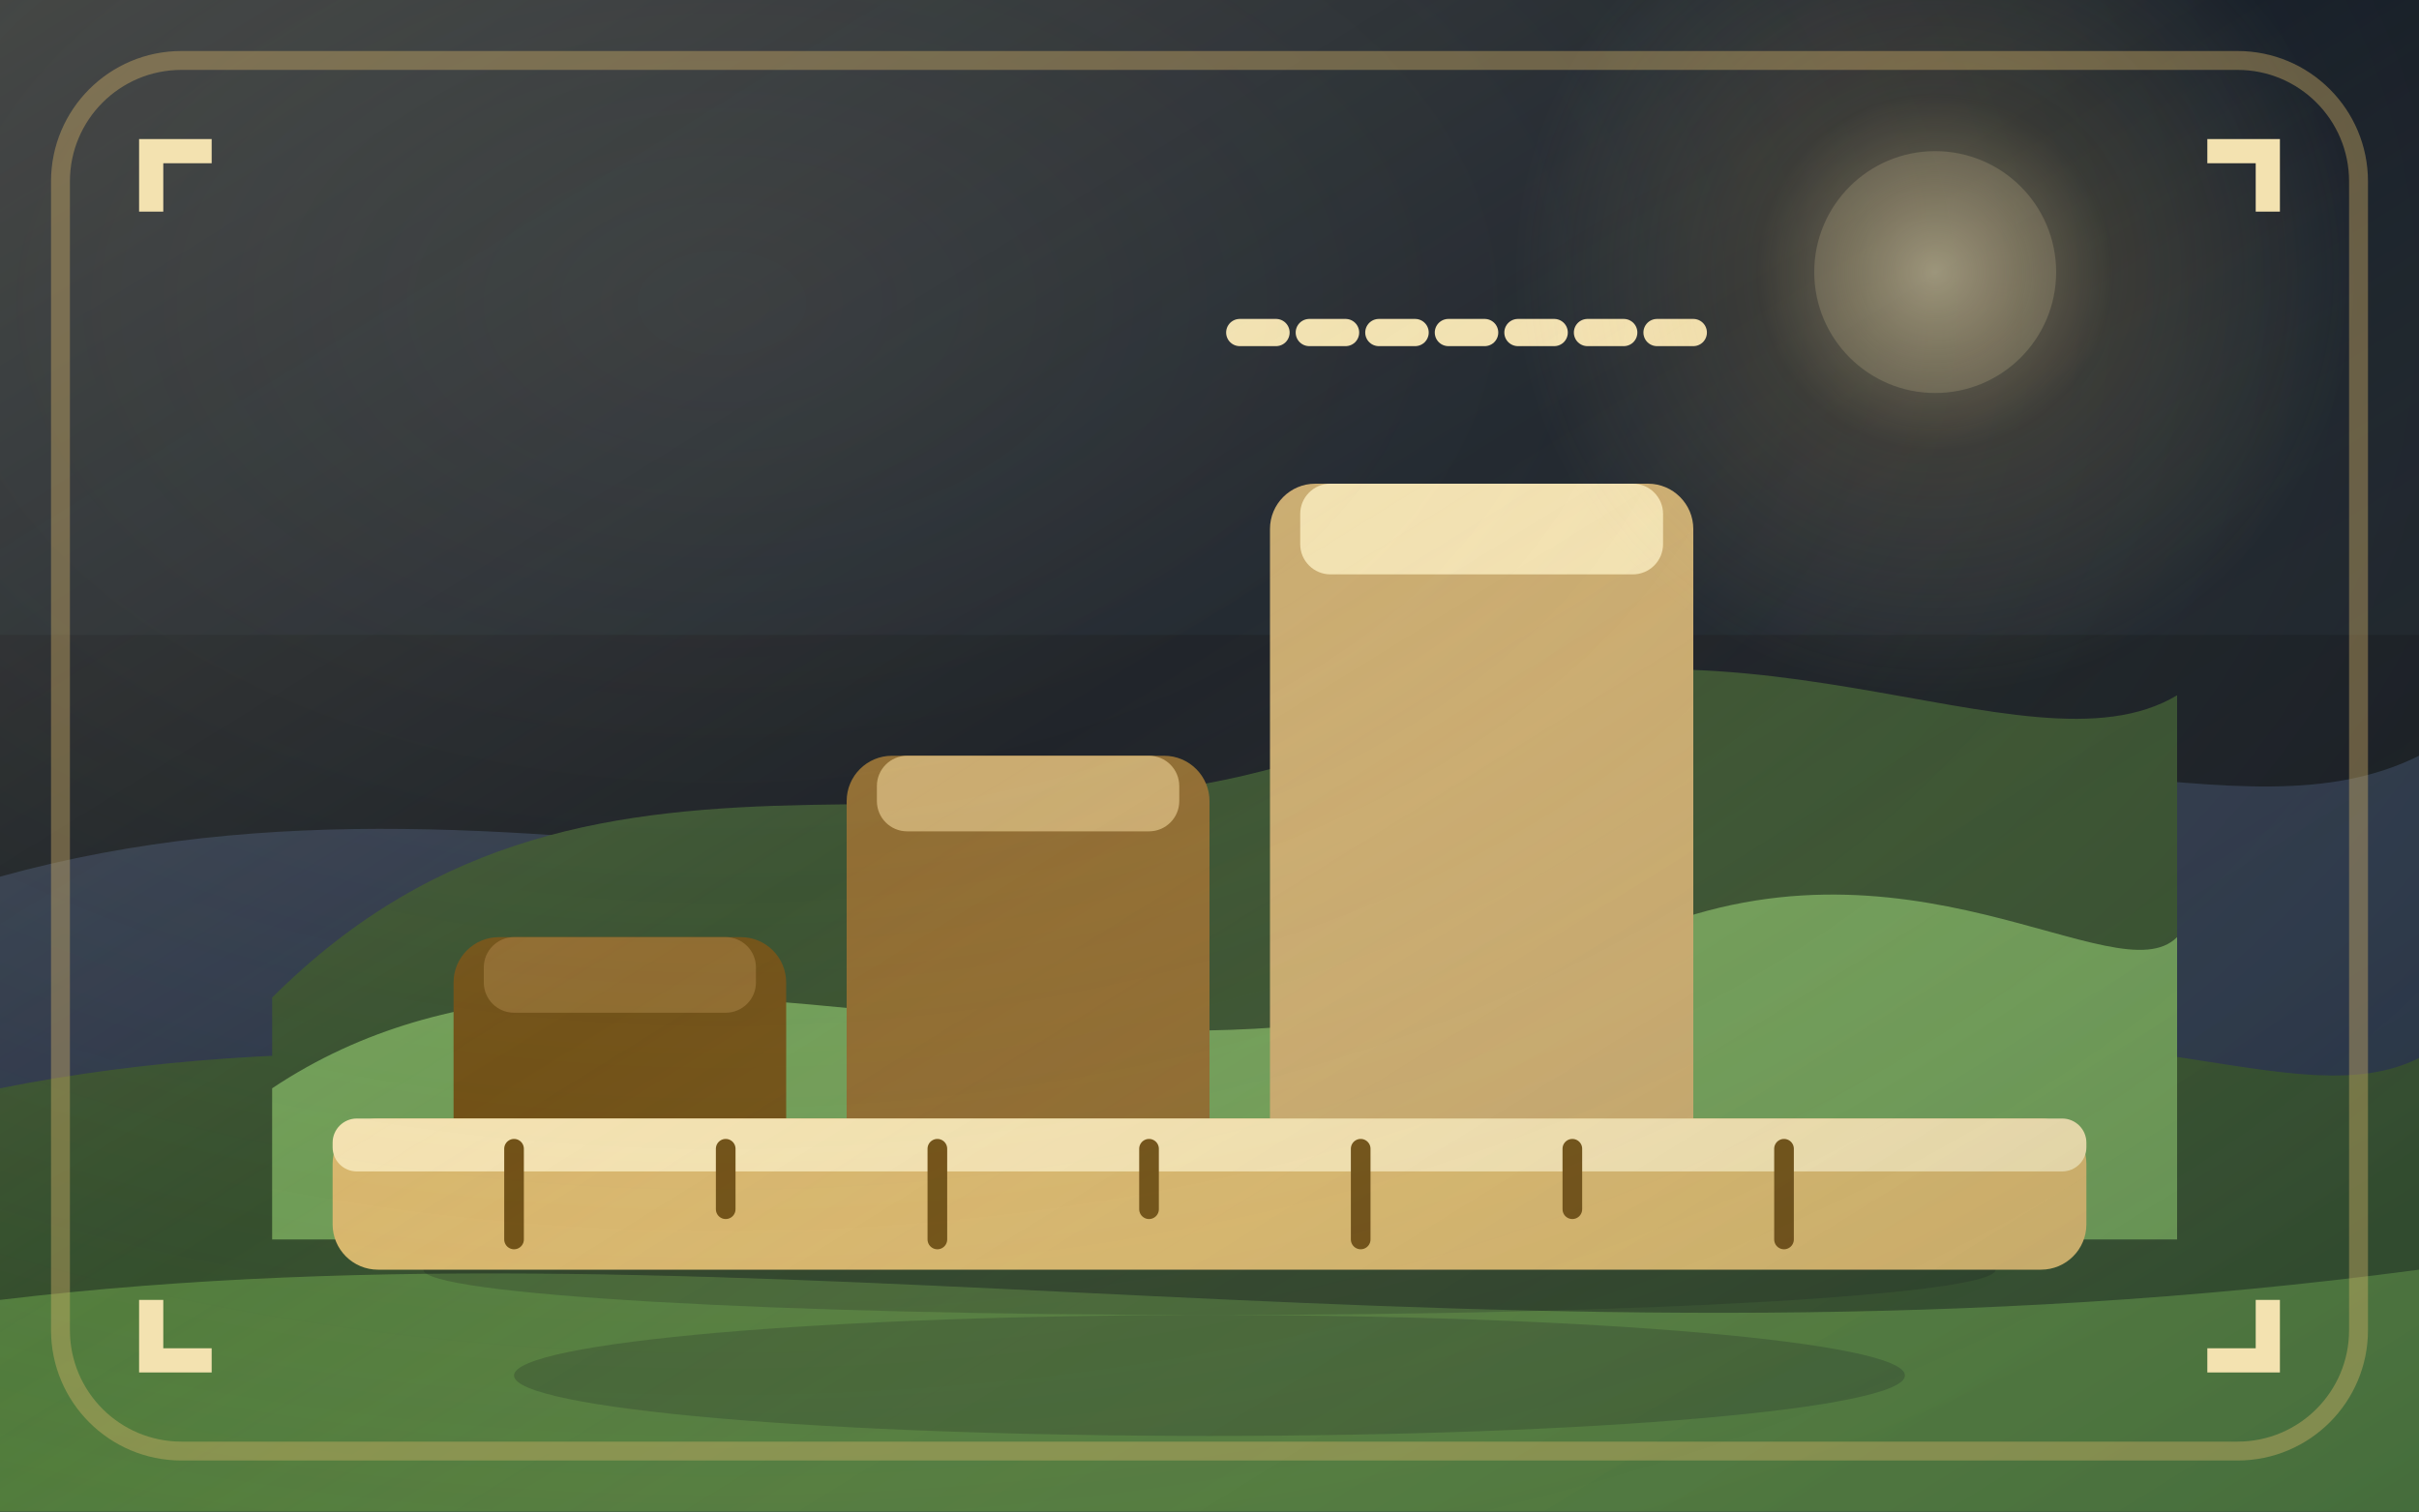
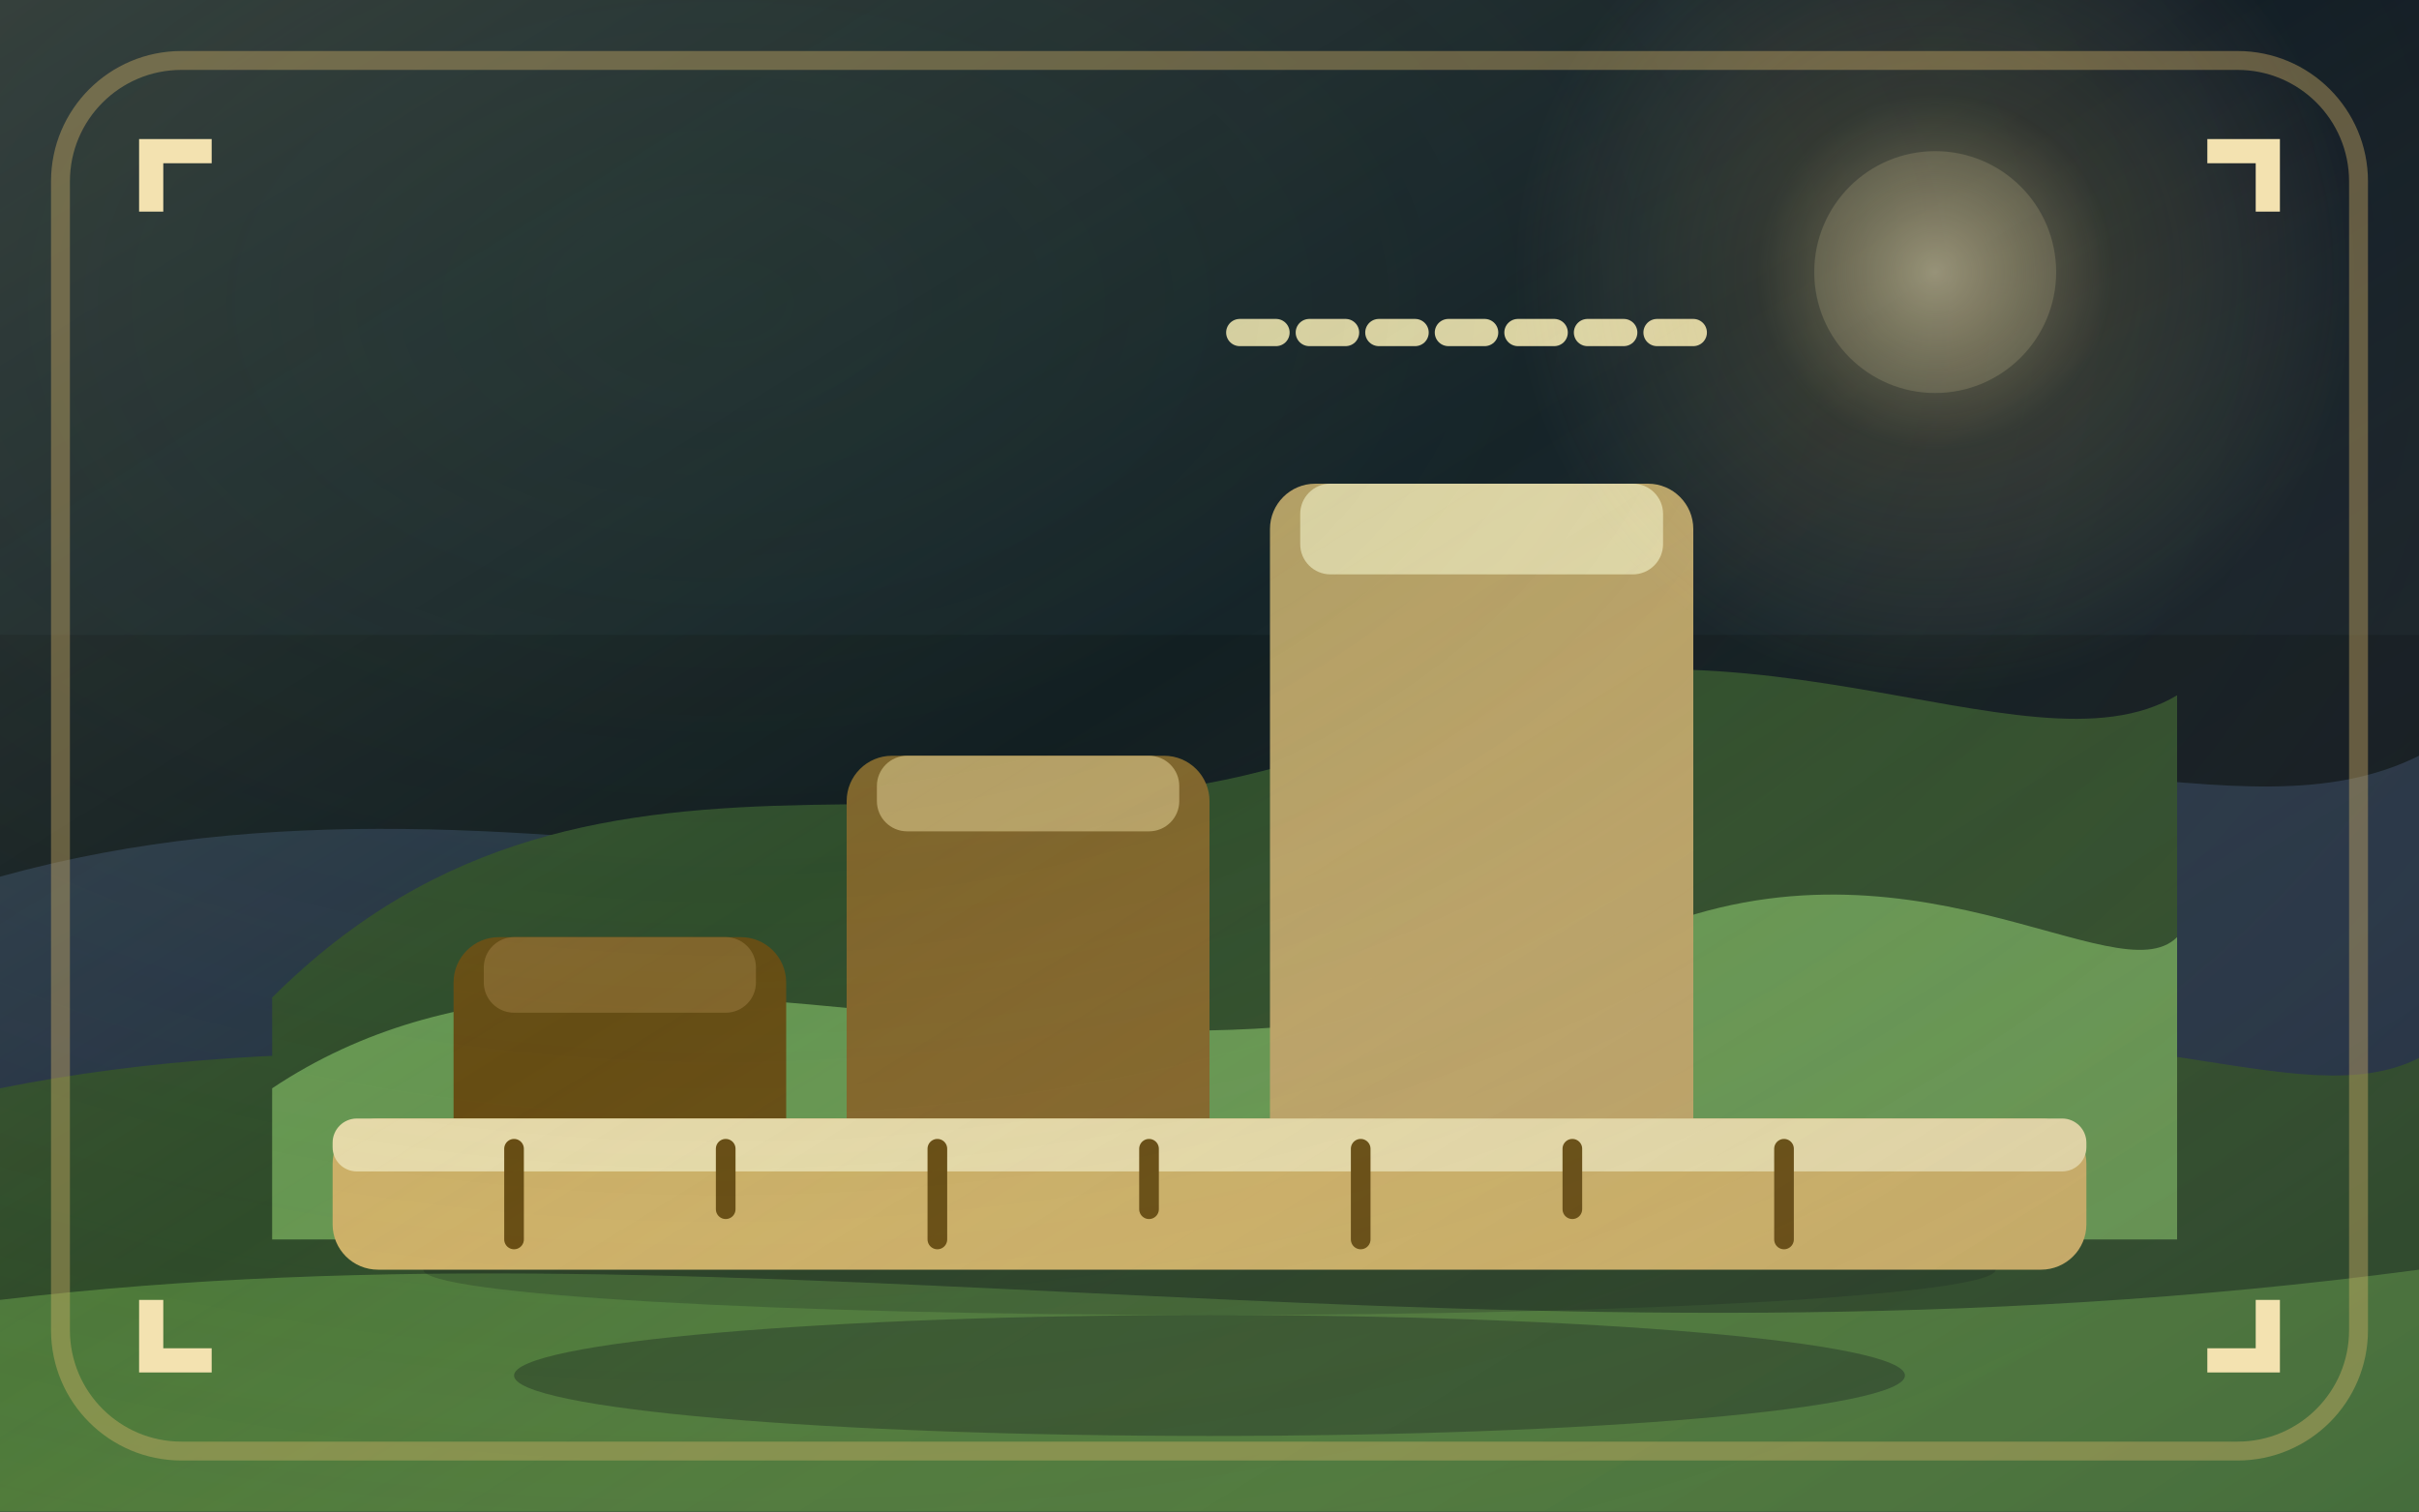
<svg xmlns="http://www.w3.org/2000/svg" viewBox="0 0 160 100">
  <defs id="lq-grade-defs">
    <linearGradient id="lq-key" x1="0" y1="0" x2="1" y2="1">
      <stop offset="0" stop-color="#f3e2b0" stop-opacity="0.16" />
      <stop offset="0.46" stop-color="#f3e2b0" stop-opacity="0" />
      <stop offset="1" stop-color="#163044" stop-opacity="0.18" />
    </linearGradient>
    <radialGradient id="lq-tint" cx="0.3" cy="0.2" r="0.9">
-       <stop offset="0" stop-color="#e8dcc4" stop-opacity="0.13" />
-       <stop offset="1" stop-color="#e8dcc4" stop-opacity="0" />
+       <stop offset="0" stop-color="#2f6a4a" stop-opacity="0.2" />
+       <stop offset="1" stop-color="#2f6a4a" stop-opacity="0" />
    </radialGradient>
    <radialGradient id="lq-gold" cx="0.5" cy="0.5" r="0.5">
      <stop offset="0" stop-color="#f3e2b0" stop-opacity="0.5" />
      <stop offset="0.42" stop-color="#d7b56a" stop-opacity="0.14" />
      <stop offset="1" stop-color="#f3e2b0" stop-opacity="0" />
    </radialGradient>
  </defs>
  <rect width="160" height="100" fill="#0e141c" />
  <rect width="160" height="42" fill="#121a24" />
  <circle cx="128" cy="18" r="8" fill="#f3e2b0" opacity="0.18" />
  <path d="M0 58 C36 48 70 66 108 54 C132 46 148 56 160 50 V100 H0 Z" fill="#243044" />
  <path d="M0 72 C40 64 80 80 120 70 C140 66 152 74 160 70 V100 H0 Z" fill="#2f4a28" />
  <path d="M0 86 C50 80 100 92 160 84 V100 H0 Z" fill="#4f7a3a" />
-   <ellipse id="lq-shadow" cx="80" cy="91" rx="46" ry="4" fill="#0a0f15" opacity="0.22" />
+   <ellipse id="lq-shadow" cx="80" cy="91" rx="46" ry="4" fill="#0a0f15" opacity="0.34" />
  <path d="M18 66 C40 44 66 60 92 48 C114 38 134 52 144 46 V70 H18 Z" fill="#2f4a28" />
  <path d="M18 72 C42 56 74 78 108 62 C126 54 140 66 144 62 V82 H18 Z" fill="#6a9a52" />
  <rect x="30" y="62" width="22" height="16" rx="3" fill="#6b4a0e" />
  <rect x="32" y="62" width="18" height="5" rx="2" fill="#8a6528" />
  <rect x="56" y="50" width="24" height="28" rx="3" fill="#8a6528" />
  <rect x="58" y="50" width="20" height="5" rx="2" fill="#c8a86a" />
  <rect x="84" y="32" width="28" height="46" rx="3" fill="#c8a86a" />
  <rect x="86" y="32" width="24" height="6" rx="2" fill="#f3e2b0" />
  <path d="M82 22 H114" fill="none" stroke="#f3e2b0" stroke-width="1.8" stroke-dasharray="2.4 2.2" stroke-linecap="round" />
  <ellipse cx="80" cy="84" rx="52" ry="3" fill="#0a0f15" opacity="0.22" />
  <rect x="22" y="74" width="116" height="10" rx="3" fill="#d7b56a" />
  <rect x="22" y="74" width="116" height="3.5" rx="1.6" fill="#f3e2b0" />
  <path d="M34 76 V82 M48 76 V80 M62 76 V82 M76 76 V80 M90 76 V82 M104 76 V80 M118 76 V82" fill="none" stroke="#6b4a0e" stroke-width="1.3" stroke-linecap="round" />
  <g id="lq-grade" pointer-events="none">
    <rect width="160" height="100" fill="url(#lq-key)" />
    <rect width="160" height="100" fill="url(#lq-tint)" />
    <circle cx="128" cy="18" r="28" fill="url(#lq-gold)" />
  </g>
  <rect x="4" y="4" width="152" height="92" rx="8" fill="none" stroke="#d7b56a" stroke-opacity="0.4" stroke-width="1.25" />
  <g fill="none" stroke="#f3e2b0" stroke-width="1.6" stroke-linecap="butt">
    <path d="M10 14 V10 H14" />
    <path d="M146 10 H150 V14" />
    <path d="M10 86 V90 H14" />
    <path d="M150 86 V90 H146" />
  </g>
</svg>
